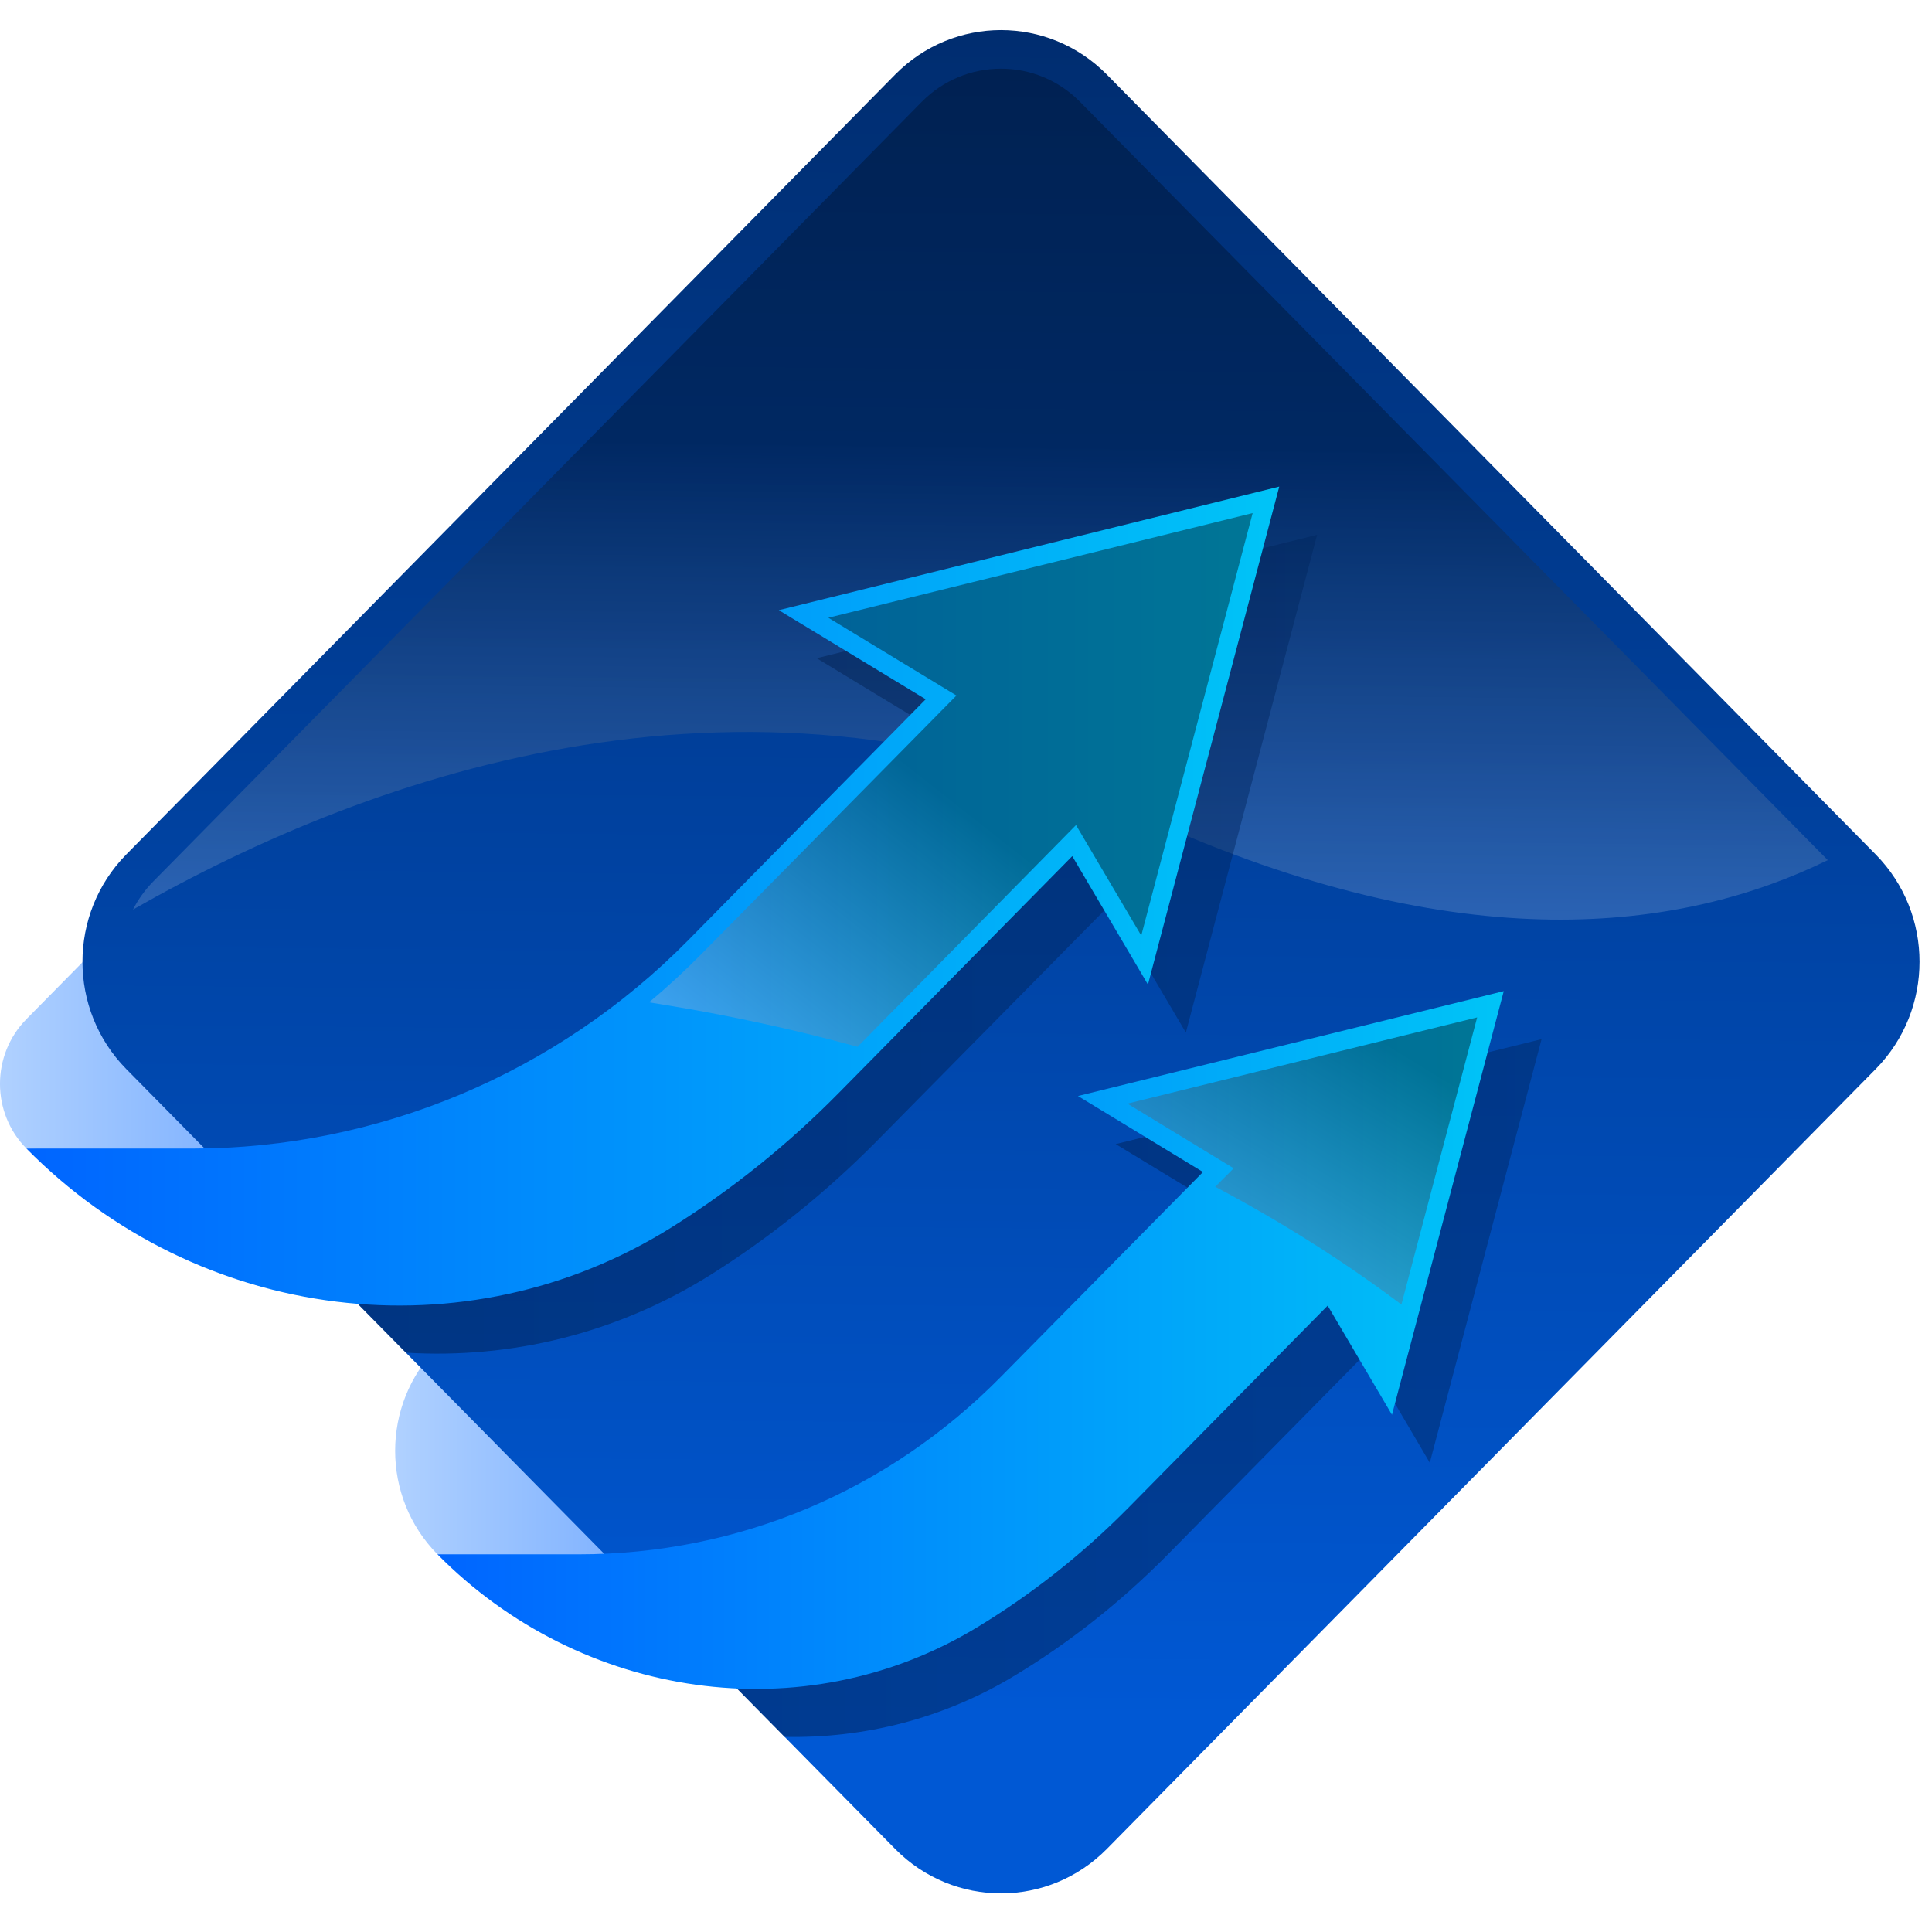
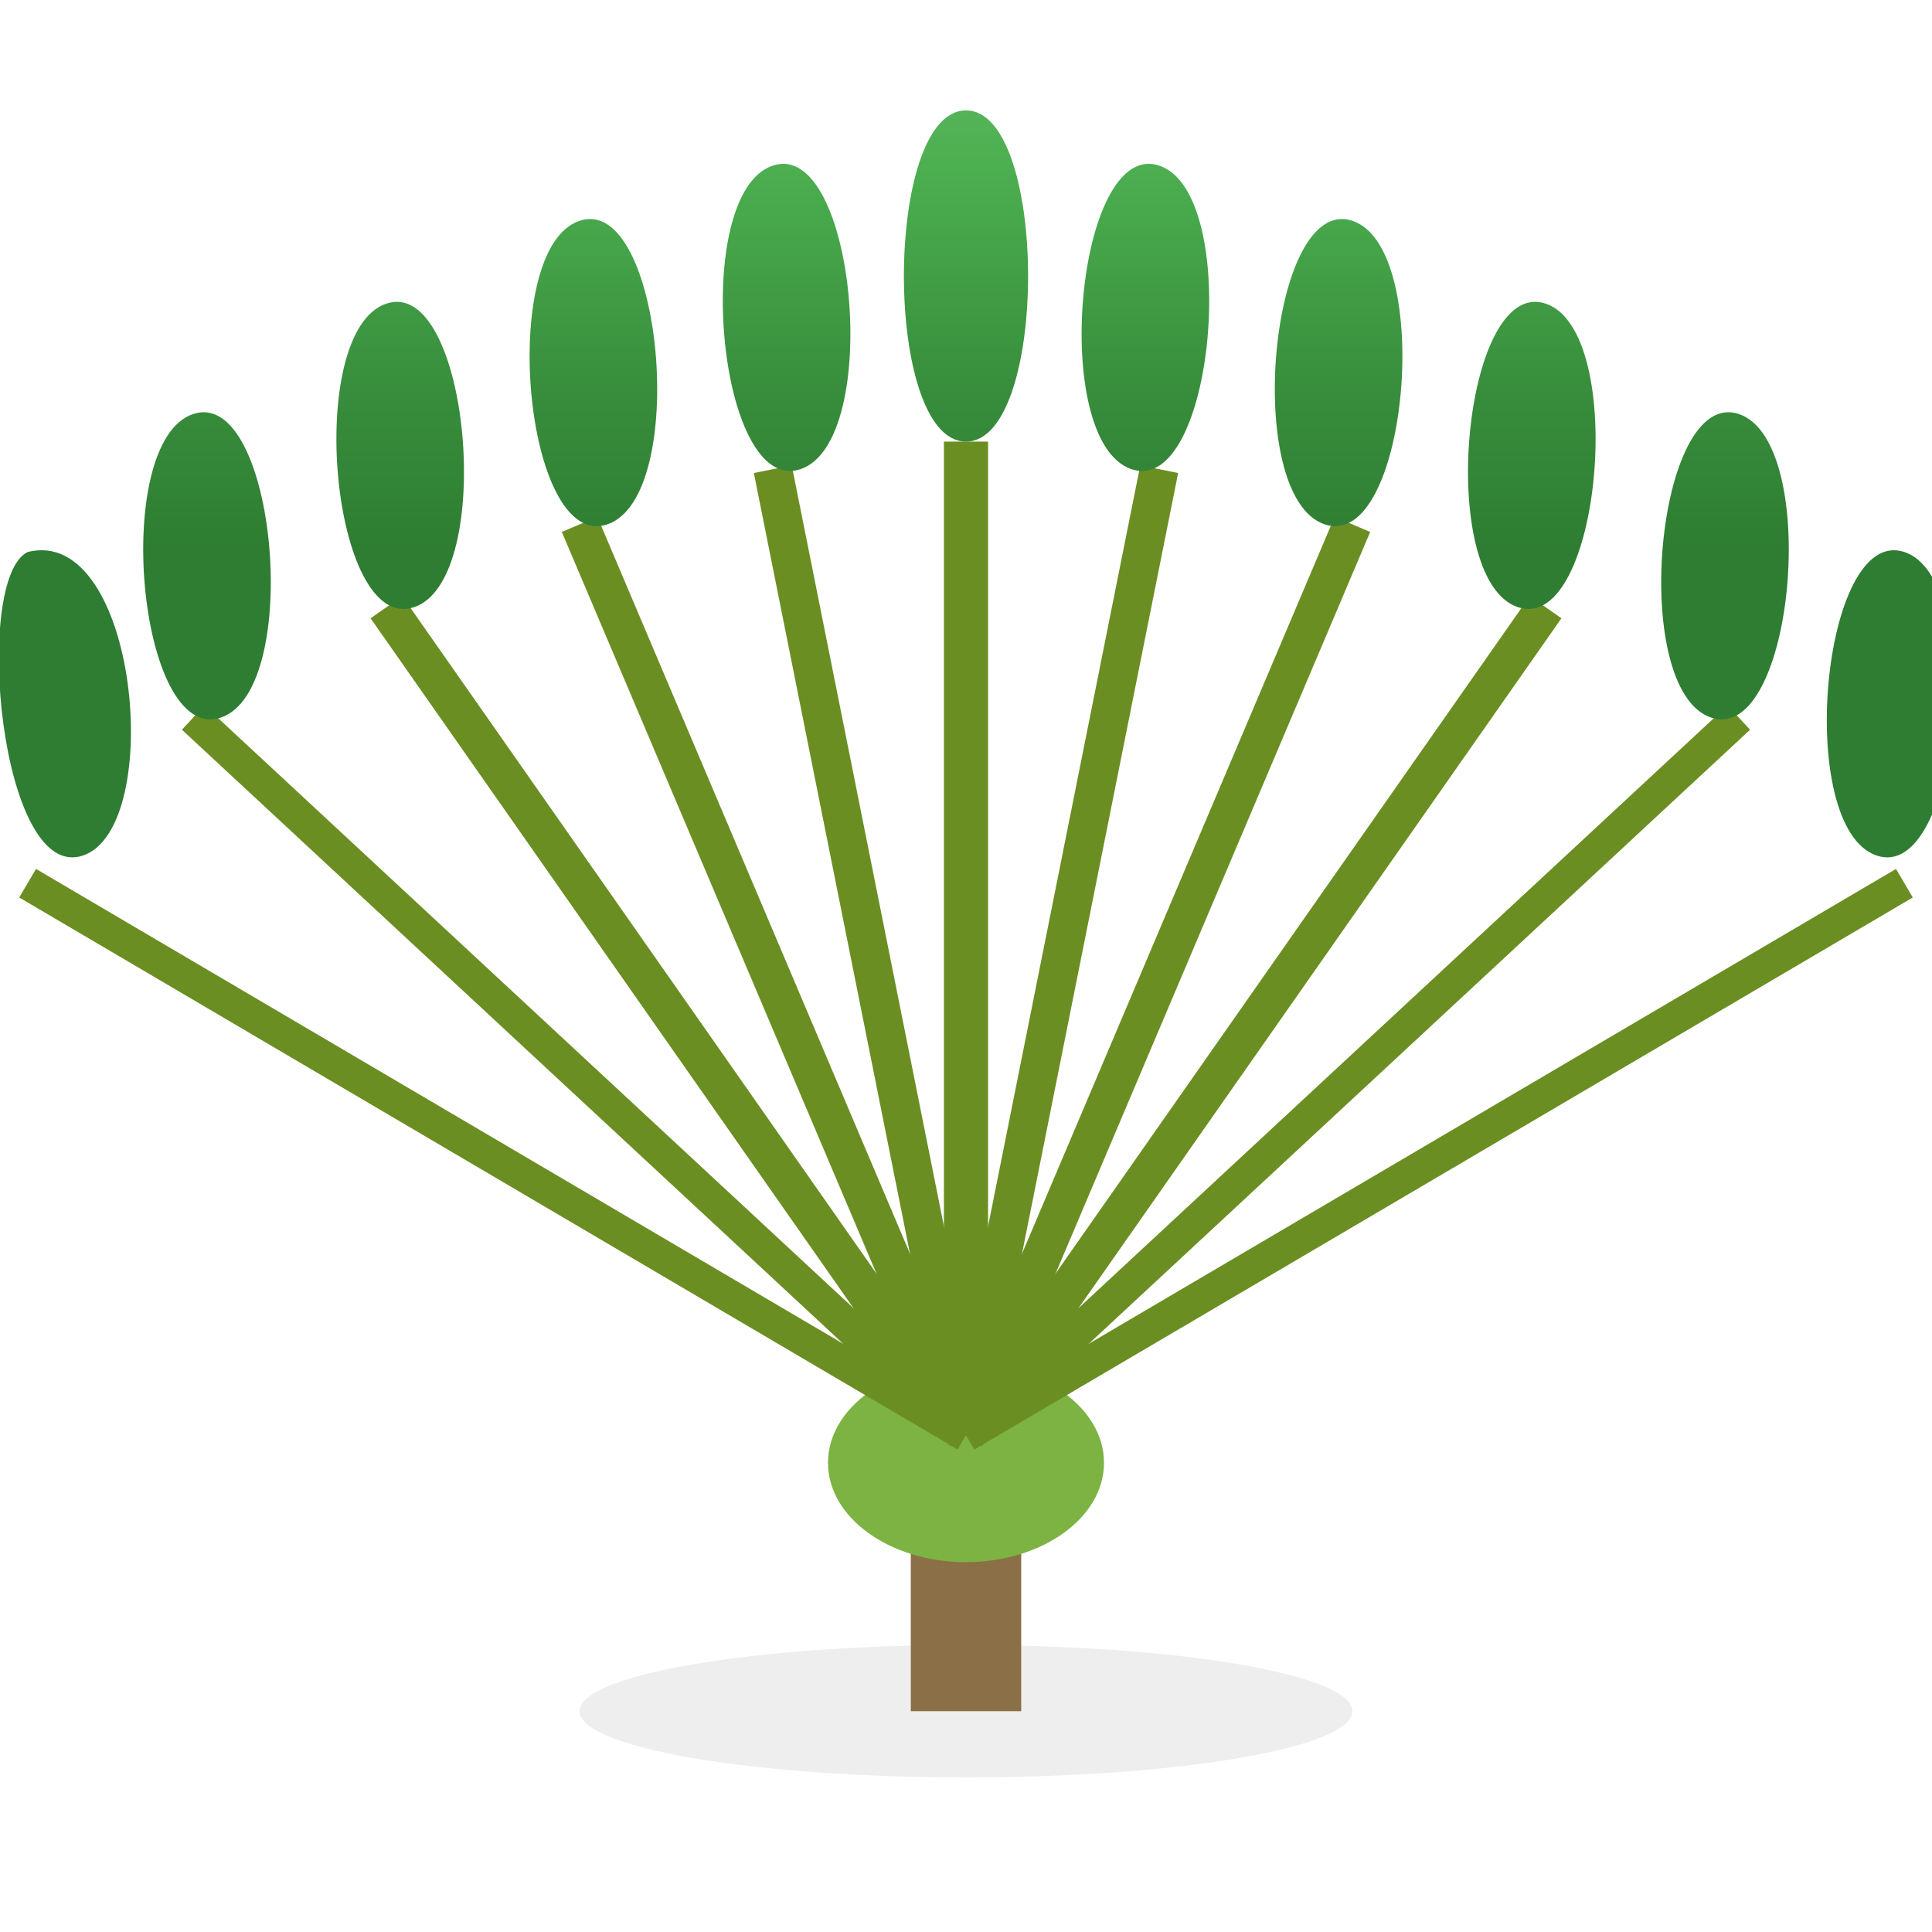
<svg xmlns="http://www.w3.org/2000/svg" width="35" height="35" viewBox="0 0 35 35" fill="none">
-   <path d="M7.925 28.158C6.903 27.122 6.903 25.443 7.925 24.407L9.749 22.557L15.297 28.349L11.826 29.25L7.925 28.158Z" fill="url(#paint0_linear_3363_47878)" />
-   <path d="M0.479 20.807C-0.16 20.16 -0.16 19.11 0.479 18.462L3.05 15.854L8.357 21.237L0.479 20.807Z" fill="url(#paint1_linear_3363_47878)" />
-   <path d="M33.982 19.365L20.049 33.498C18.99 34.568 17.278 34.568 16.219 33.498L2.286 19.365C1.23 18.291 1.23 16.555 2.286 15.481L16.219 1.348C17.278 0.278 18.99 0.278 20.049 1.348L33.982 15.481C35.038 16.555 35.038 18.291 33.982 19.365Z" fill="url(#paint2_linear_3363_47878)" />
-   <path opacity="0.28" d="M33.112 15.582C30.465 16.879 26.474 17.405 20.798 14.836C13.626 11.593 6.809 13.967 2.409 16.478C2.502 16.297 2.622 16.126 2.773 15.972L16.703 1.84C17.085 1.456 17.594 1.244 18.133 1.244C18.673 1.244 19.182 1.456 19.564 1.843L33.112 15.582Z" fill="url(#paint3_linear_3363_47878)" />
-   <g opacity="0.44">
-     <path d="M27.927 18.825L25.902 26.499L24.74 24.523L21.144 28.173C20.305 29.02 19.381 29.753 18.387 30.352C17.094 31.137 15.647 31.496 14.213 31.465L11.79 29.006C14.447 28.856 16.919 27.741 18.817 25.816L22.481 22.103L20.212 20.726L27.927 18.825Z" fill="url(#paint4_linear_3363_47878)" />
-     <path d="M23.861 9.689L21.483 18.706L20.114 16.384L15.889 20.666C14.964 21.604 13.947 22.42 12.864 23.1C11.165 24.163 9.244 24.621 7.353 24.505L4.558 21.67C7.789 21.569 10.866 20.227 13.159 17.901L17.456 13.539L14.795 11.924L23.861 9.689Z" fill="url(#paint5_linear_3363_47878)" />
+   <ellipse cx="17.5" cy="31" rx="7" ry="1.2" fill="#AAAAAA" opacity="0.2" />
+   <rect x="16.5" y="27" width="2" height="4" fill="#8B6F47" />
+   <ellipse cx="17.5" cy="26.5" rx="2.5" ry="1.8" fill="#7CB342" />
+   <g id="stems">
+     <line x1="17.5" y1="26" x2="17.5" y2="8" stroke="#6B8E23" stroke-width="0.8" />
+     <line x1="17.5" y1="26" x2="14" y2="8.5" stroke="#6B8E23" stroke-width="0.7" />
+     <line x1="17.5" y1="26" x2="10.5" y2="9.5" stroke="#6B8E23" stroke-width="0.7" />
+     <line x1="17.5" y1="26" x2="7" y2="11" stroke="#6B8E23" stroke-width="0.7" />
+     <line x1="17.5" y1="26" x2="3.5" y2="13" stroke="#6B8E23" stroke-width="0.6" />
+     <line x1="17.5" y1="26" x2="0.5" y2="16" stroke="#6B8E23" stroke-width="0.6" />
+     <line x1="17.5" y1="26" x2="21" y2="8.5" stroke="#6B8E23" stroke-width="0.7" />
+     <line x1="17.5" y1="26" x2="24.5" y2="9.5" stroke="#6B8E23" stroke-width="0.7" />
+     <line x1="17.5" y1="26" x2="28" y2="11" stroke="#6B8E23" stroke-width="0.7" />
+     <line x1="17.5" y1="26" x2="31.5" y2="13" stroke="#6B8E23" stroke-width="0.6" />
+     <line x1="17.5" y1="26" x2="34.5" y2="16" stroke="#6B8E23" stroke-width="0.6" />
  </g>
-   <path d="M27.242 17.955L25.217 25.63L24.052 23.653L20.456 27.3C19.618 28.15 18.693 28.88 17.701 29.481C14.556 31.388 10.516 30.786 7.925 28.158H10.479C13.371 28.158 16.087 27.017 18.132 24.942L21.793 21.232L19.528 19.855L27.242 17.955Z" fill="url(#paint6_linear_3363_47878)" />
-   <path d="M23.175 8.815L20.796 17.836L19.425 15.51L15.199 19.796C14.275 20.734 13.26 21.548 12.175 22.229C8.437 24.576 3.587 23.96 0.479 20.807H3.48C6.852 20.807 10.086 19.448 12.471 17.03L16.77 12.668L14.109 11.054L23.175 8.815Z" fill="url(#paint7_linear_3363_47878)" />
-   <g opacity="0.5">
-     <path opacity="0.78" d="M26.76 18.431L25.388 23.633C24.367 22.866 23.239 22.148 22.015 21.499L22.349 21.165L20.424 19.993L26.76 18.431Z" fill="url(#paint8_linear_3363_47878)" />
-     <path opacity="0.78" d="M22.693 9.295L20.675 16.949L19.493 14.947L15.536 18.964C14.594 18.706 13.625 18.486 12.631 18.305C12.339 18.253 12.046 18.204 11.758 18.158C12.088 17.883 12.408 17.587 12.714 17.276L17.327 12.6L15.006 11.191L22.693 9.295Z" fill="url(#paint9_linear_3363_47878)" />
+   <g id="leaves">
+     <path d="M17.5 2 C16 2 16 8 17.5 8 C19 8 19 2 17.5 2 Z" fill="url(#leaf_grad)" />
+     <path d="M14 3 C12.5 3.5 13 9 14.5 8.5 C16 8 15.5 2.5 14 3 Z" fill="url(#leaf_grad)" />
+     <path d="M10.5 4 C9 4.5 9.5 10 11 9.5 C12.5 9 12 3.5 10.5 4 Z" fill="url(#leaf_grad)" />
+     <path d="M21 3 C19.5 2.5 19 8 20.5 8.5 C22 9 22.5 3.5 21 3 Z" fill="url(#leaf_grad)" />
+     <path d="M24.5 4 C23 3.5 22.5 9 24 9.5 C25.5 10 26 4.5 24.5 4 Z" fill="url(#leaf_grad)" />
+     <path d="M7 5.5 C5.5 6 6 11.5 7.5 11 C9 10.5 8.5 5 7 5.5 Z" fill="url(#leaf_grad)" />
+     <path d="M3.5 7.5 C2 8 2.5 13.5 4 13 C5.5 12.5 5 7 3.5 7.5 Z" fill="url(#leaf_grad)" />
+     <path d="M28 5.5 C26.5 5 26 10.5 27.5 11 C29 11.5 29.5 6 28 5.5 Z" fill="url(#leaf_grad)" />
+     <path d="M31.5 7.5 C30 7 29.5 12.5 31 13 C32.5 13.5 33 8 31.5 7.5 Z" fill="url(#leaf_grad)" />
+     <path d="M0.5 10 C-0.5 10.5 0 16 1.5 15.5 C3 15 2.5 9.5 0.5 10 Z" fill="url(#leaf_grad)" />
+     <path d="M34.5 10 C33 9.5 32.5 15 34 15.5 C35.5 16 36 10.5 34.5 10 Z" fill="url(#leaf_grad)" />
  </g>
  <defs>
-     <linearGradient id="paint0_linear_3363_47878" x1="7.159" y1="25.903" x2="15.297" y2="25.903" gradientUnits="userSpaceOnUse">
-       <stop stop-color="#B0D1FF" />
-       <stop offset="1" stop-color="#4F93FF" />
-     </linearGradient>
-     <linearGradient id="paint1_linear_3363_47878" x1="-0" y1="18.545" x2="8.357" y2="18.545" gradientUnits="userSpaceOnUse">
-       <stop stop-color="#B0D1FF" />
-       <stop offset="1" stop-color="#4F93FF" />
-     </linearGradient>
-     <linearGradient id="paint2_linear_3363_47878" x1="18.006" y1="31.096" x2="18.36" y2="-5.689" gradientUnits="userSpaceOnUse">
-       <stop stop-color="#0058D4" />
-       <stop offset="1" stop-color="#00245B" />
-     </linearGradient>
-     <linearGradient id="paint3_linear_3363_47878" x1="17.854" y1="8.043" x2="17.736" y2="17.864" gradientUnits="userSpaceOnUse">
-       <stop />
-       <stop offset="1" stop-color="#B0D1FF" />
-     </linearGradient>
-     <linearGradient id="paint4_linear_3363_47878" x1="11.79" y1="25.146" x2="27.927" y2="25.146" gradientUnits="userSpaceOnUse">
-       <stop stop-color="#001334" />
-       <stop offset="1" stop-color="#00245B" />
-     </linearGradient>
-     <linearGradient id="paint5_linear_3363_47878" x1="4.558" y1="17.106" x2="23.861" y2="17.106" gradientUnits="userSpaceOnUse">
-       <stop stop-color="#001334" />
-       <stop offset="1" stop-color="#00245B" />
-     </linearGradient>
-     <linearGradient id="paint6_linear_3363_47878" x1="7.925" y1="24.275" x2="27.242" y2="24.275" gradientUnits="userSpaceOnUse">
-       <stop stop-color="#0065FF" />
-       <stop offset="1" stop-color="#00C4F7" />
-     </linearGradient>
-     <linearGradient id="paint7_linear_3363_47878" x1="0.479" y1="16.233" x2="23.175" y2="16.233" gradientUnits="userSpaceOnUse">
-       <stop stop-color="#0065FF" />
-       <stop offset="1" stop-color="#00C4F7" />
-     </linearGradient>
-     <linearGradient id="paint8_linear_3363_47878" x1="24.758" y1="18.693" x2="20.955" y2="24.921" gradientUnits="userSpaceOnUse">
-       <stop />
-       <stop offset="1" stop-color="#B0D1FF" />
-     </linearGradient>
-     <linearGradient id="paint9_linear_3363_47878" x1="17.413" y1="14.629" x2="12.923" y2="20.32" gradientUnits="userSpaceOnUse">
-       <stop />
-       <stop offset="1" stop-color="#B0D1FF" />
+     <linearGradient id="leaf_grad" x1="0" y1="0" x2="0" y2="10" gradientUnits="userSpaceOnUse">
+       <stop stop-color="#66BB6A" />
+       <stop offset="0.3" stop-color="#4CAF50" />
+       <stop offset="0.7" stop-color="#388E3C" />
+       <stop offset="1" stop-color="#2E7D32" />
    </linearGradient>
  </defs>
</svg>
